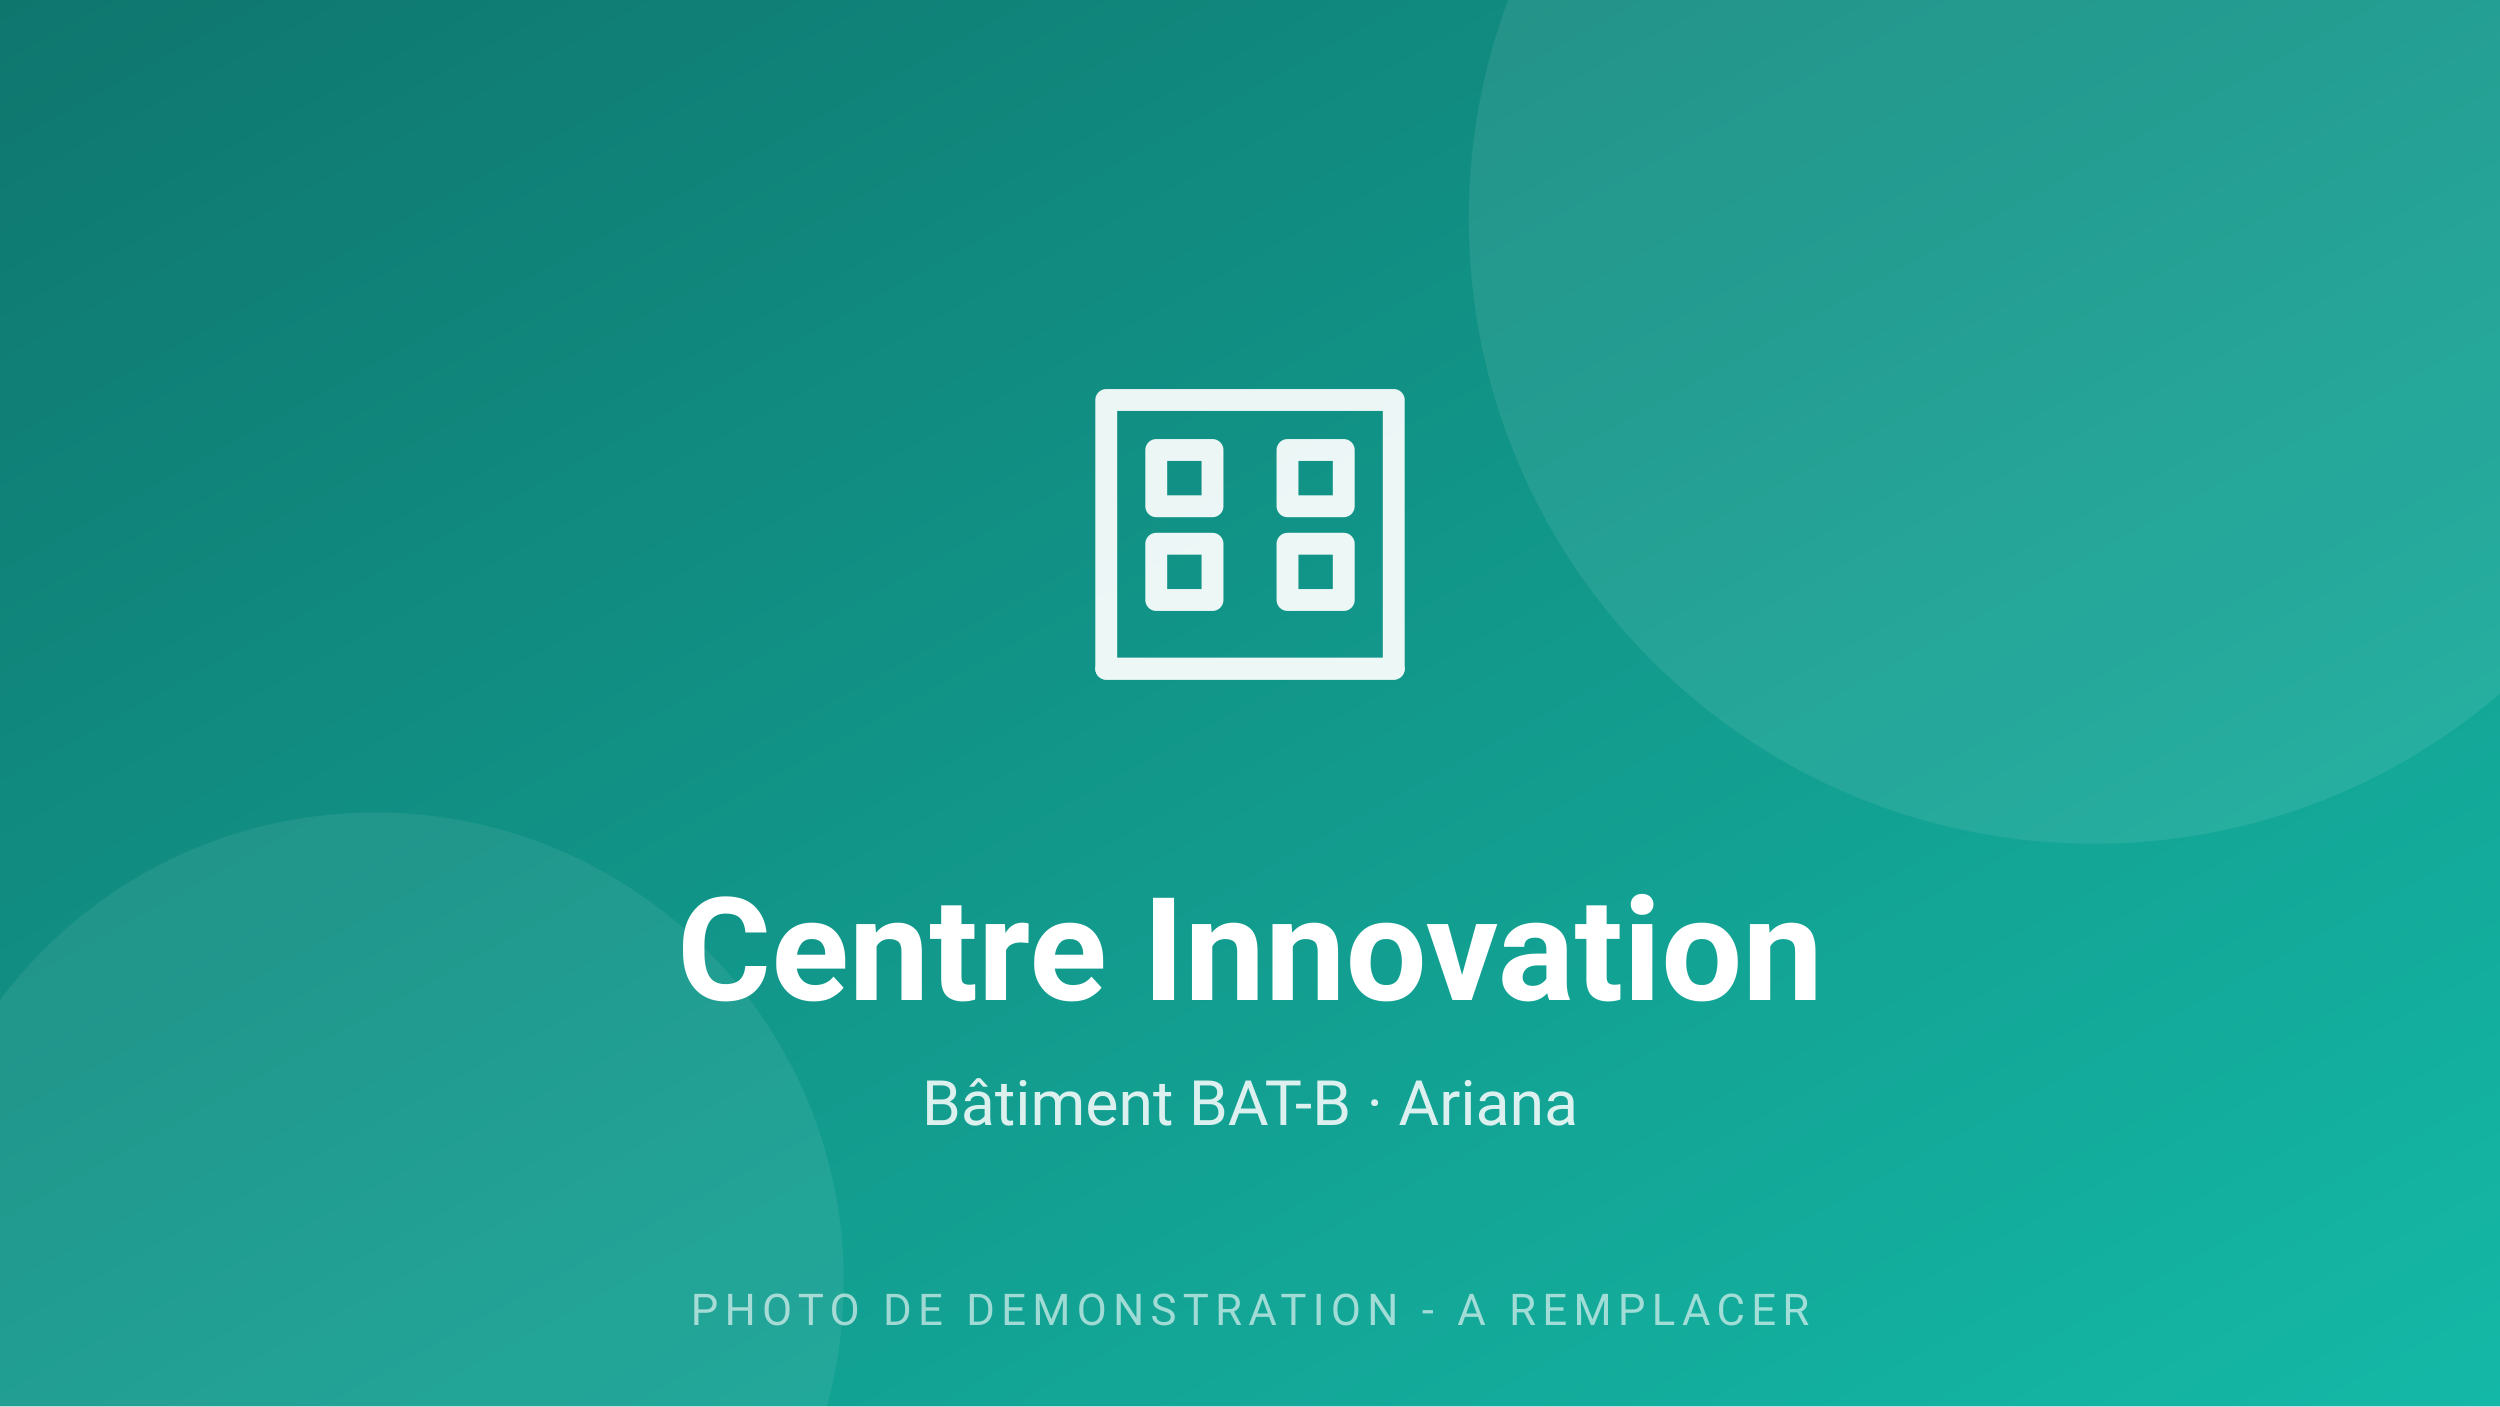
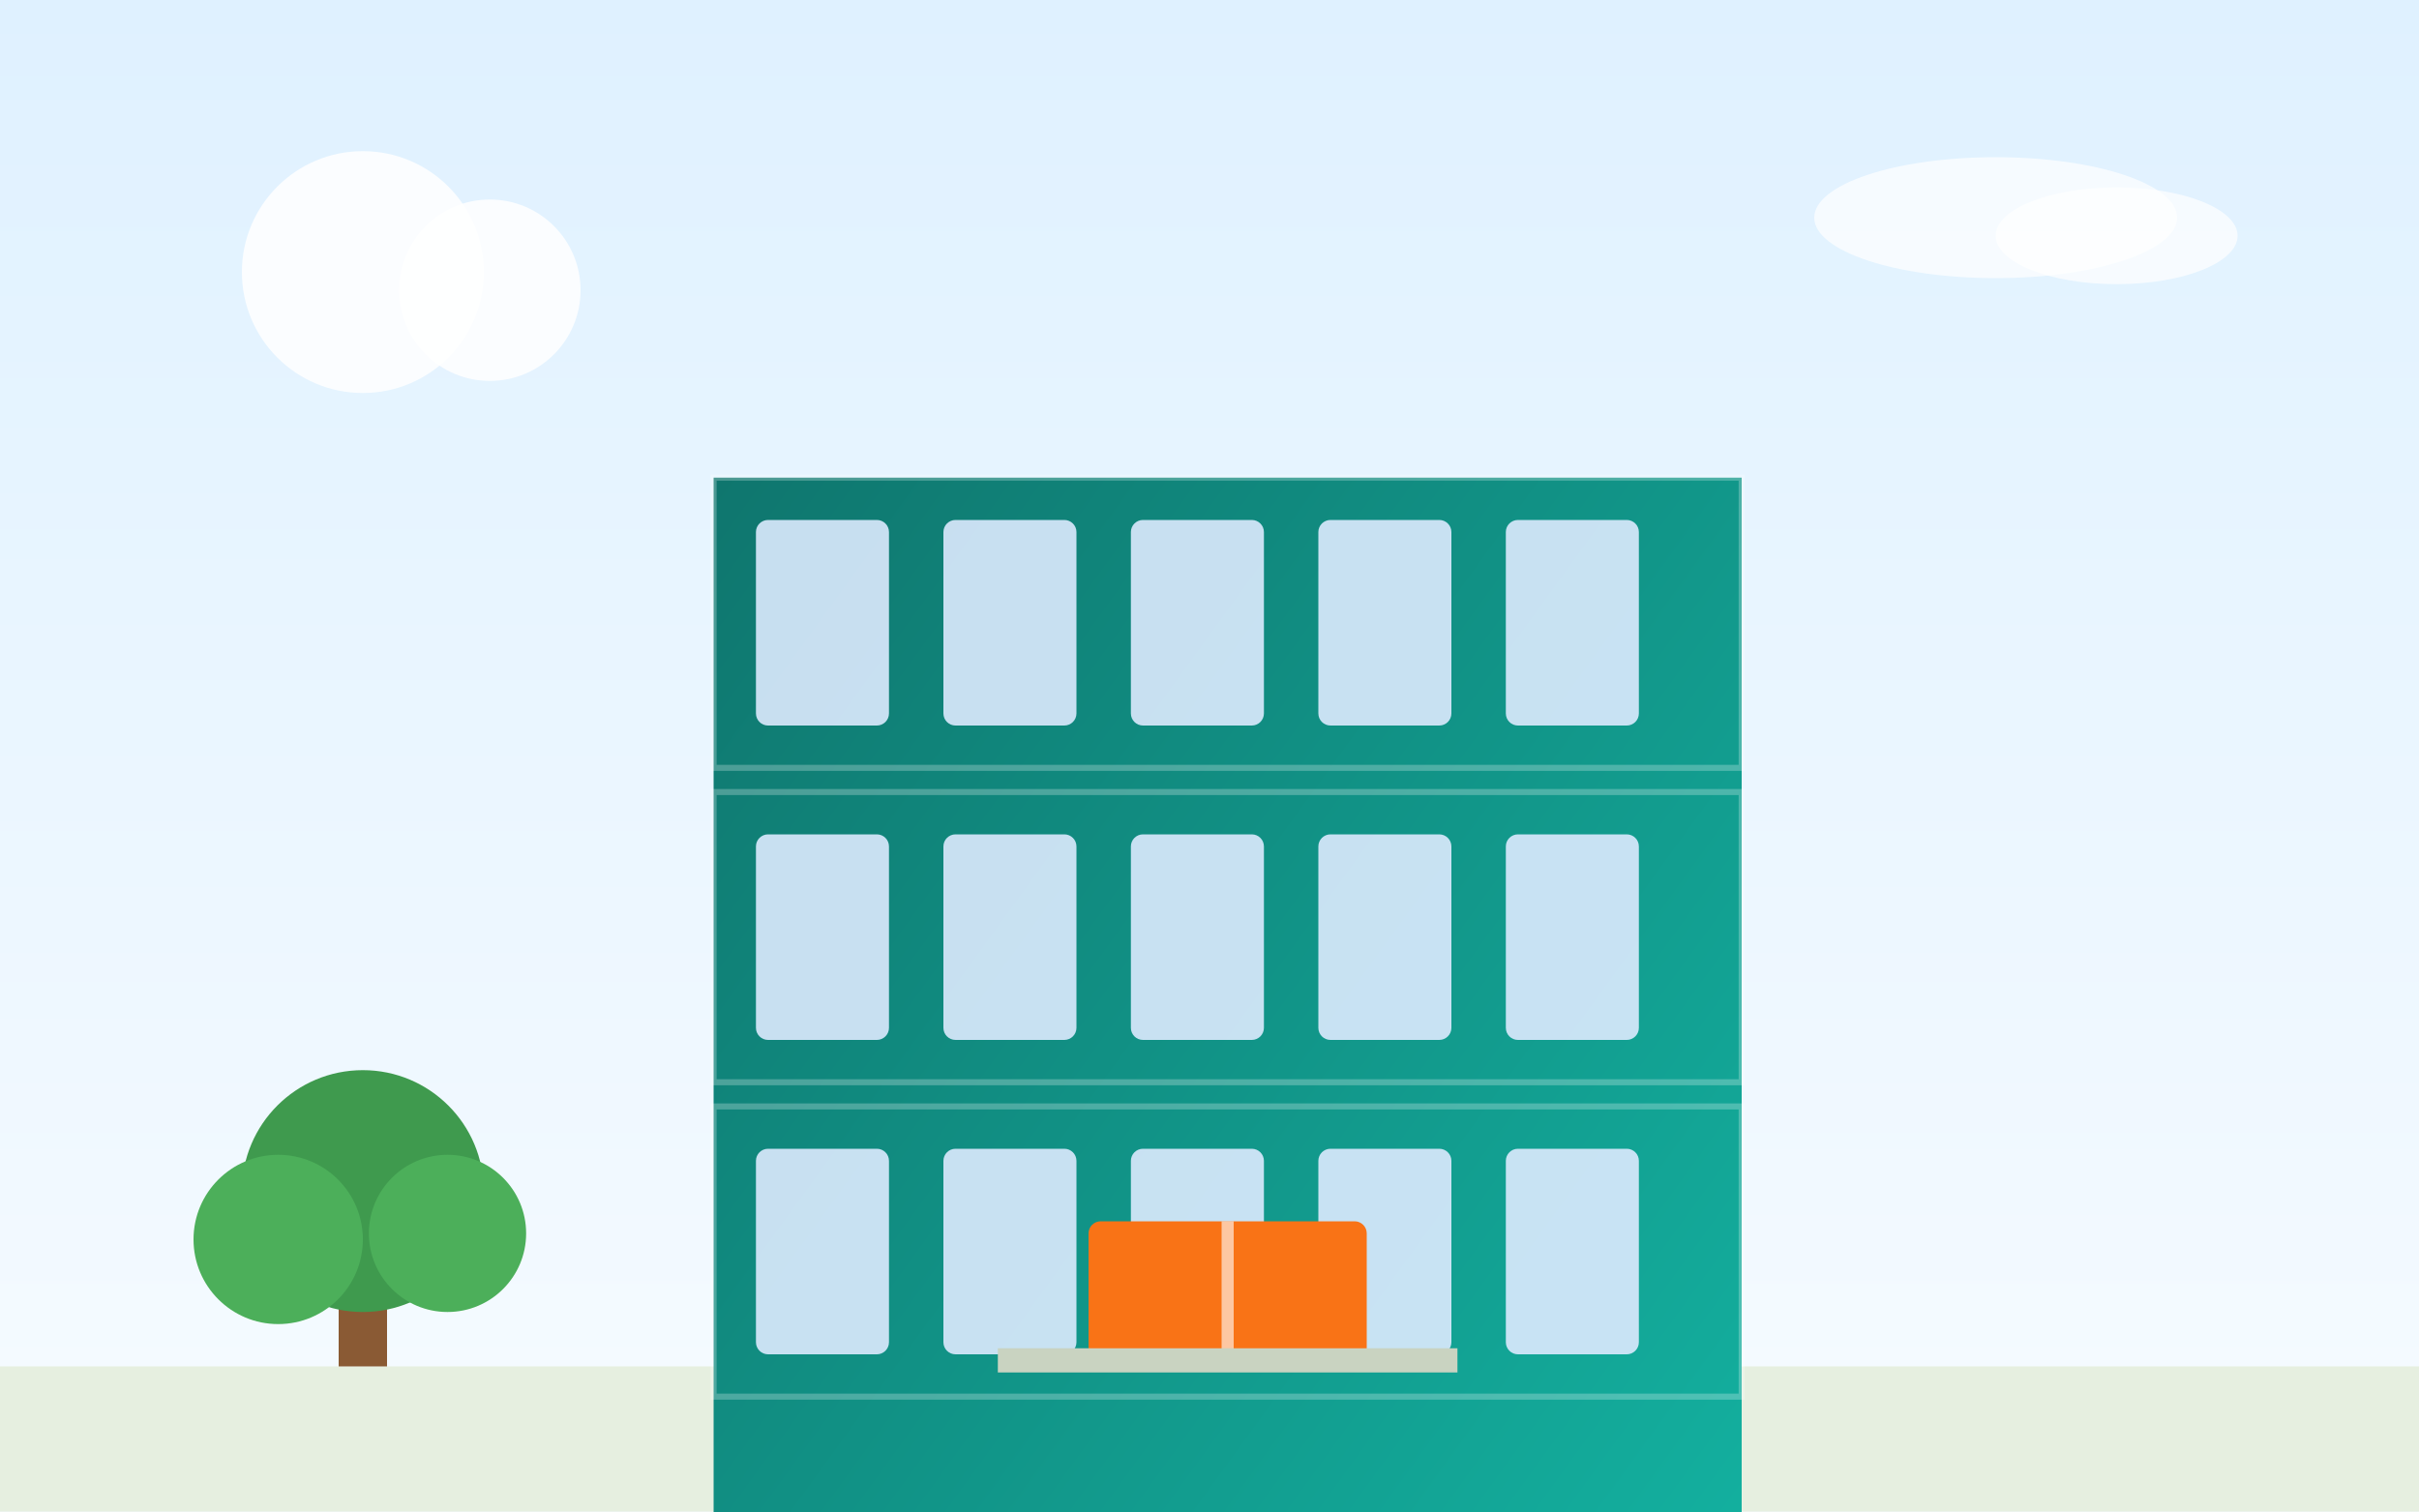
- <svg xmlns="http://www.w3.org/2000/svg" viewBox="0 0 800 450" font-family="Segoe UI, Roboto, Helvetica, Arial, sans-serif">
+ <svg xmlns="http://www.w3.org/2000/svg" viewBox="0 0 800 500">
  <defs>
-     <linearGradient id="g" x1="0" y1="0" x2="1" y2="1">
+     <linearGradient id="sky" x1="0" y1="0" x2="0" y2="1">
+       <stop offset="0" stop-color="#dff1ff" />
+       <stop offset="1" stop-color="#f6fbff" />
+     </linearGradient>
+     <linearGradient id="fac" x1="0" y1="0" x2="1" y2="1">
      <stop offset="0" stop-color="#0f766e" />
      <stop offset="1" stop-color="#14b8a6" />
    </linearGradient>
  </defs>
-   <rect width="800" height="450" fill="url(#g)" />
-   <circle cx="670" cy="70" r="200" fill="#ffffff" opacity="0.08" />
-   <circle cx="120" cy="410" r="150" fill="#ffffff" opacity="0.07" />
-   <g transform="translate(400 168)" fill="none" stroke="#ffffff" stroke-width="7" stroke-linecap="round" stroke-linejoin="round" opacity="0.92">
-     <rect x="-46" y="-40" width="92" height="86" />
-     <line x1="-46" y1="46" x2="46" y2="46" />
-     <rect x="-30" y="-24" width="18" height="18" />
-     <rect x="12" y="-24" width="18" height="18" />
-     <rect x="-30" y="6" width="18" height="18" />
-     <rect x="12" y="6" width="18" height="18" />
+   <rect width="800" height="500" fill="url(#sky)" />
+   <circle cx="120" cy="90" r="40" fill="#fff" opacity=".85" />
+   <circle cx="162" cy="96" r="30" fill="#fff" opacity=".85" />
+   <ellipse cx="660" cy="72" rx="60" ry="20" fill="#ffffff" opacity=".7" />
+   <ellipse cx="700" cy="78" rx="40" ry="16" fill="#ffffff" opacity=".7" />
+   <rect x="0" y="452" width="800" height="48" fill="#e6efe0" />
+   <rect x="236" y="158" width="340" height="470" fill="url(#fac)" />
+   <rect x="250" y="172" width="44" height="68" rx="4" fill="#dbeafe" opacity=".9" />
+   <rect x="312" y="172" width="44" height="68" rx="4" fill="#dbeafe" opacity=".9" />
+   <rect x="374" y="172" width="44" height="68" rx="4" fill="#dbeafe" opacity=".9" />
+   <rect x="436" y="172" width="44" height="68" rx="4" fill="#dbeafe" opacity=".9" />
+   <rect x="498" y="172" width="44" height="68" rx="4" fill="#dbeafe" opacity=".9" />
+   <rect x="236" y="158" width="340" height="96" fill="none" stroke="#ffffff" stroke-width="2" opacity=".25" />
+   <rect x="250" y="276" width="44" height="68" rx="4" fill="#dbeafe" opacity=".9" />
+   <rect x="312" y="276" width="44" height="68" rx="4" fill="#dbeafe" opacity=".9" />
+   <rect x="374" y="276" width="44" height="68" rx="4" fill="#dbeafe" opacity=".9" />
+   <rect x="436" y="276" width="44" height="68" rx="4" fill="#dbeafe" opacity=".9" />
+   <rect x="498" y="276" width="44" height="68" rx="4" fill="#dbeafe" opacity=".9" />
+   <rect x="236" y="262" width="340" height="96" fill="none" stroke="#ffffff" stroke-width="2" opacity=".25" />
+   <rect x="250" y="380" width="44" height="68" rx="4" fill="#dbeafe" opacity=".9" />
+   <rect x="312" y="380" width="44" height="68" rx="4" fill="#dbeafe" opacity=".9" />
+   <rect x="374" y="380" width="44" height="68" rx="4" fill="#dbeafe" opacity=".9" />
+   <rect x="436" y="380" width="44" height="68" rx="4" fill="#dbeafe" opacity=".9" />
+   <rect x="498" y="380" width="44" height="68" rx="4" fill="#dbeafe" opacity=".9" />
+   <rect x="236" y="366" width="340" height="96" fill="none" stroke="#ffffff" stroke-width="2" opacity=".25" />
+   <rect x="360" y="404" width="92" height="48" rx="4" fill="#f97316" />
+   <rect x="404" y="404" width="4" height="48" fill="#ffffff" opacity=".6" />
+   <rect x="330" y="446" width="152" height="8" fill="#c9d3c1" />
+   <g transform="translate(120 452)">
+     <rect x="-8" y="-40" width="16" height="40" fill="#8a5a34" />
+     <circle cx="0" cy="-58" r="40" fill="#3f9a4e" />
+     <circle cx="-28" cy="-42" r="28" fill="#4caf5a" />
+     <circle cx="28" cy="-44" r="26" fill="#4caf5a" />
  </g>
-   <text x="400" y="320" text-anchor="middle" fill="#ffffff" font-size="46" font-weight="700">Centre Innovation</text>
-   <text x="400" y="360" text-anchor="middle" fill="#ffffff" font-size="20" opacity="0.85">Bâtiment BAT-B · Ariana</text>
-   <text x="400" y="424" text-anchor="middle" fill="#ffffff" font-size="14" opacity="0.6" letter-spacing="2">PHOTO DE DEMONSTRATION - A REMPLACER</text>
</svg>
